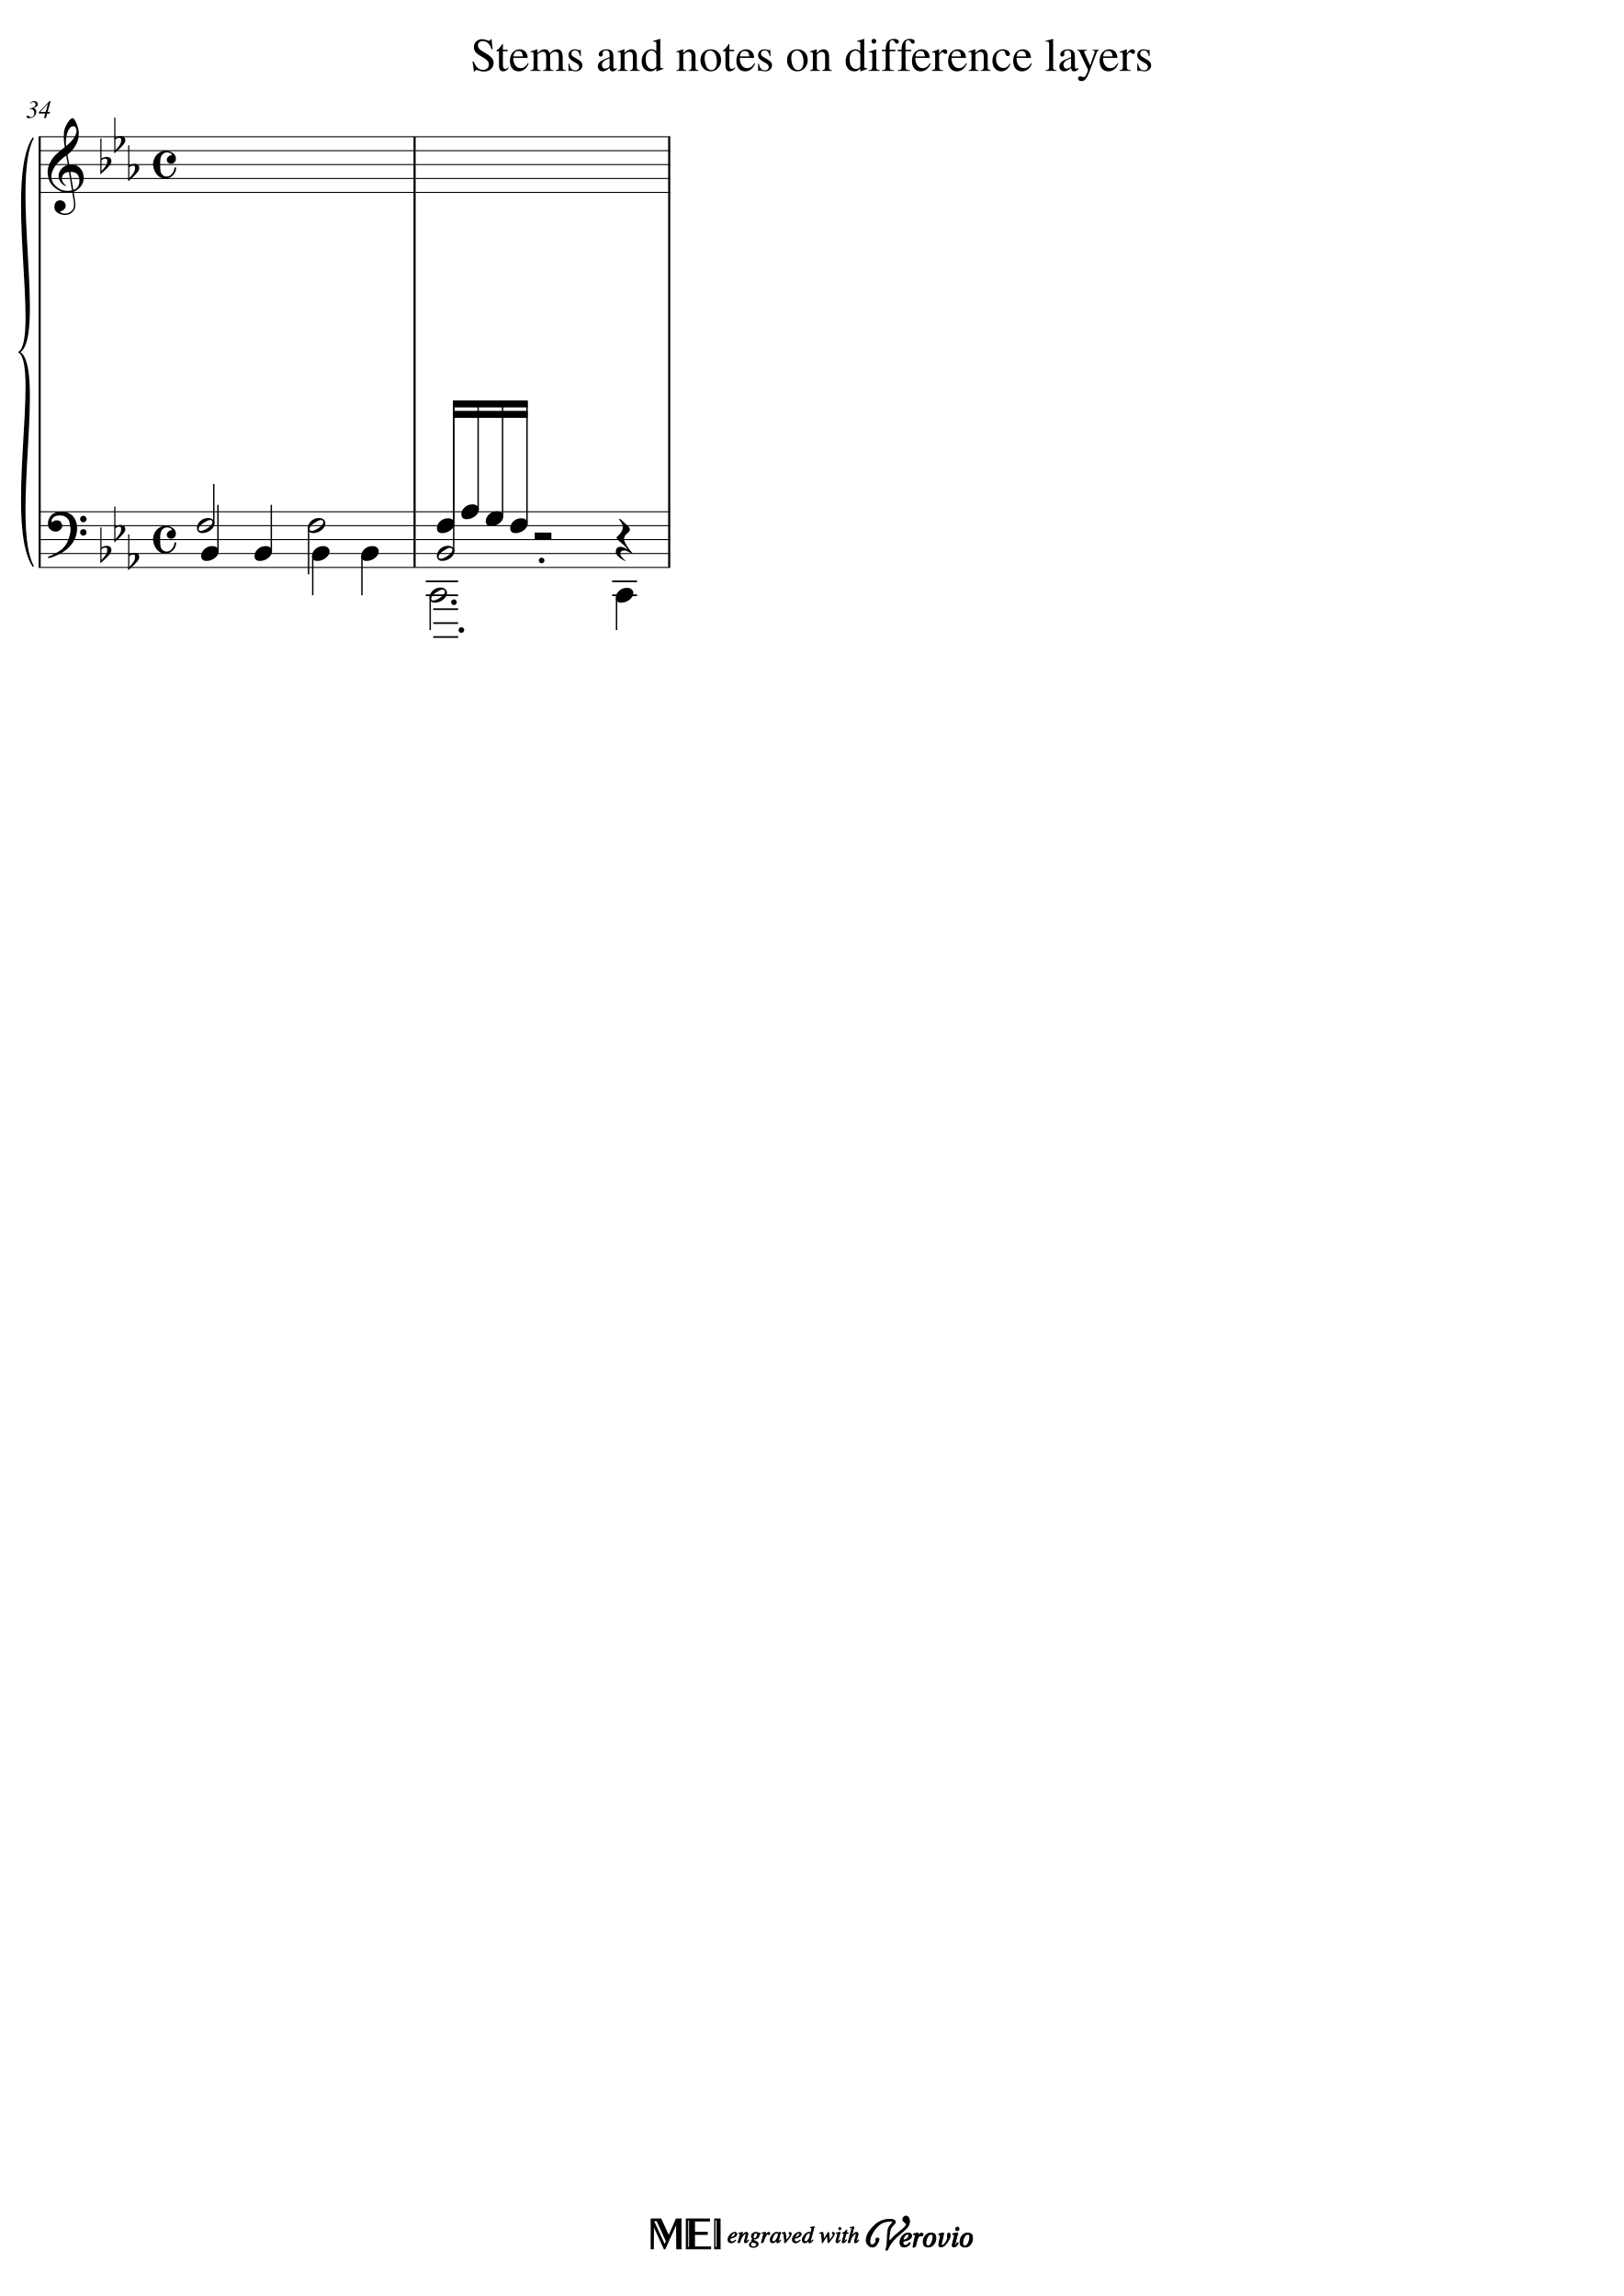
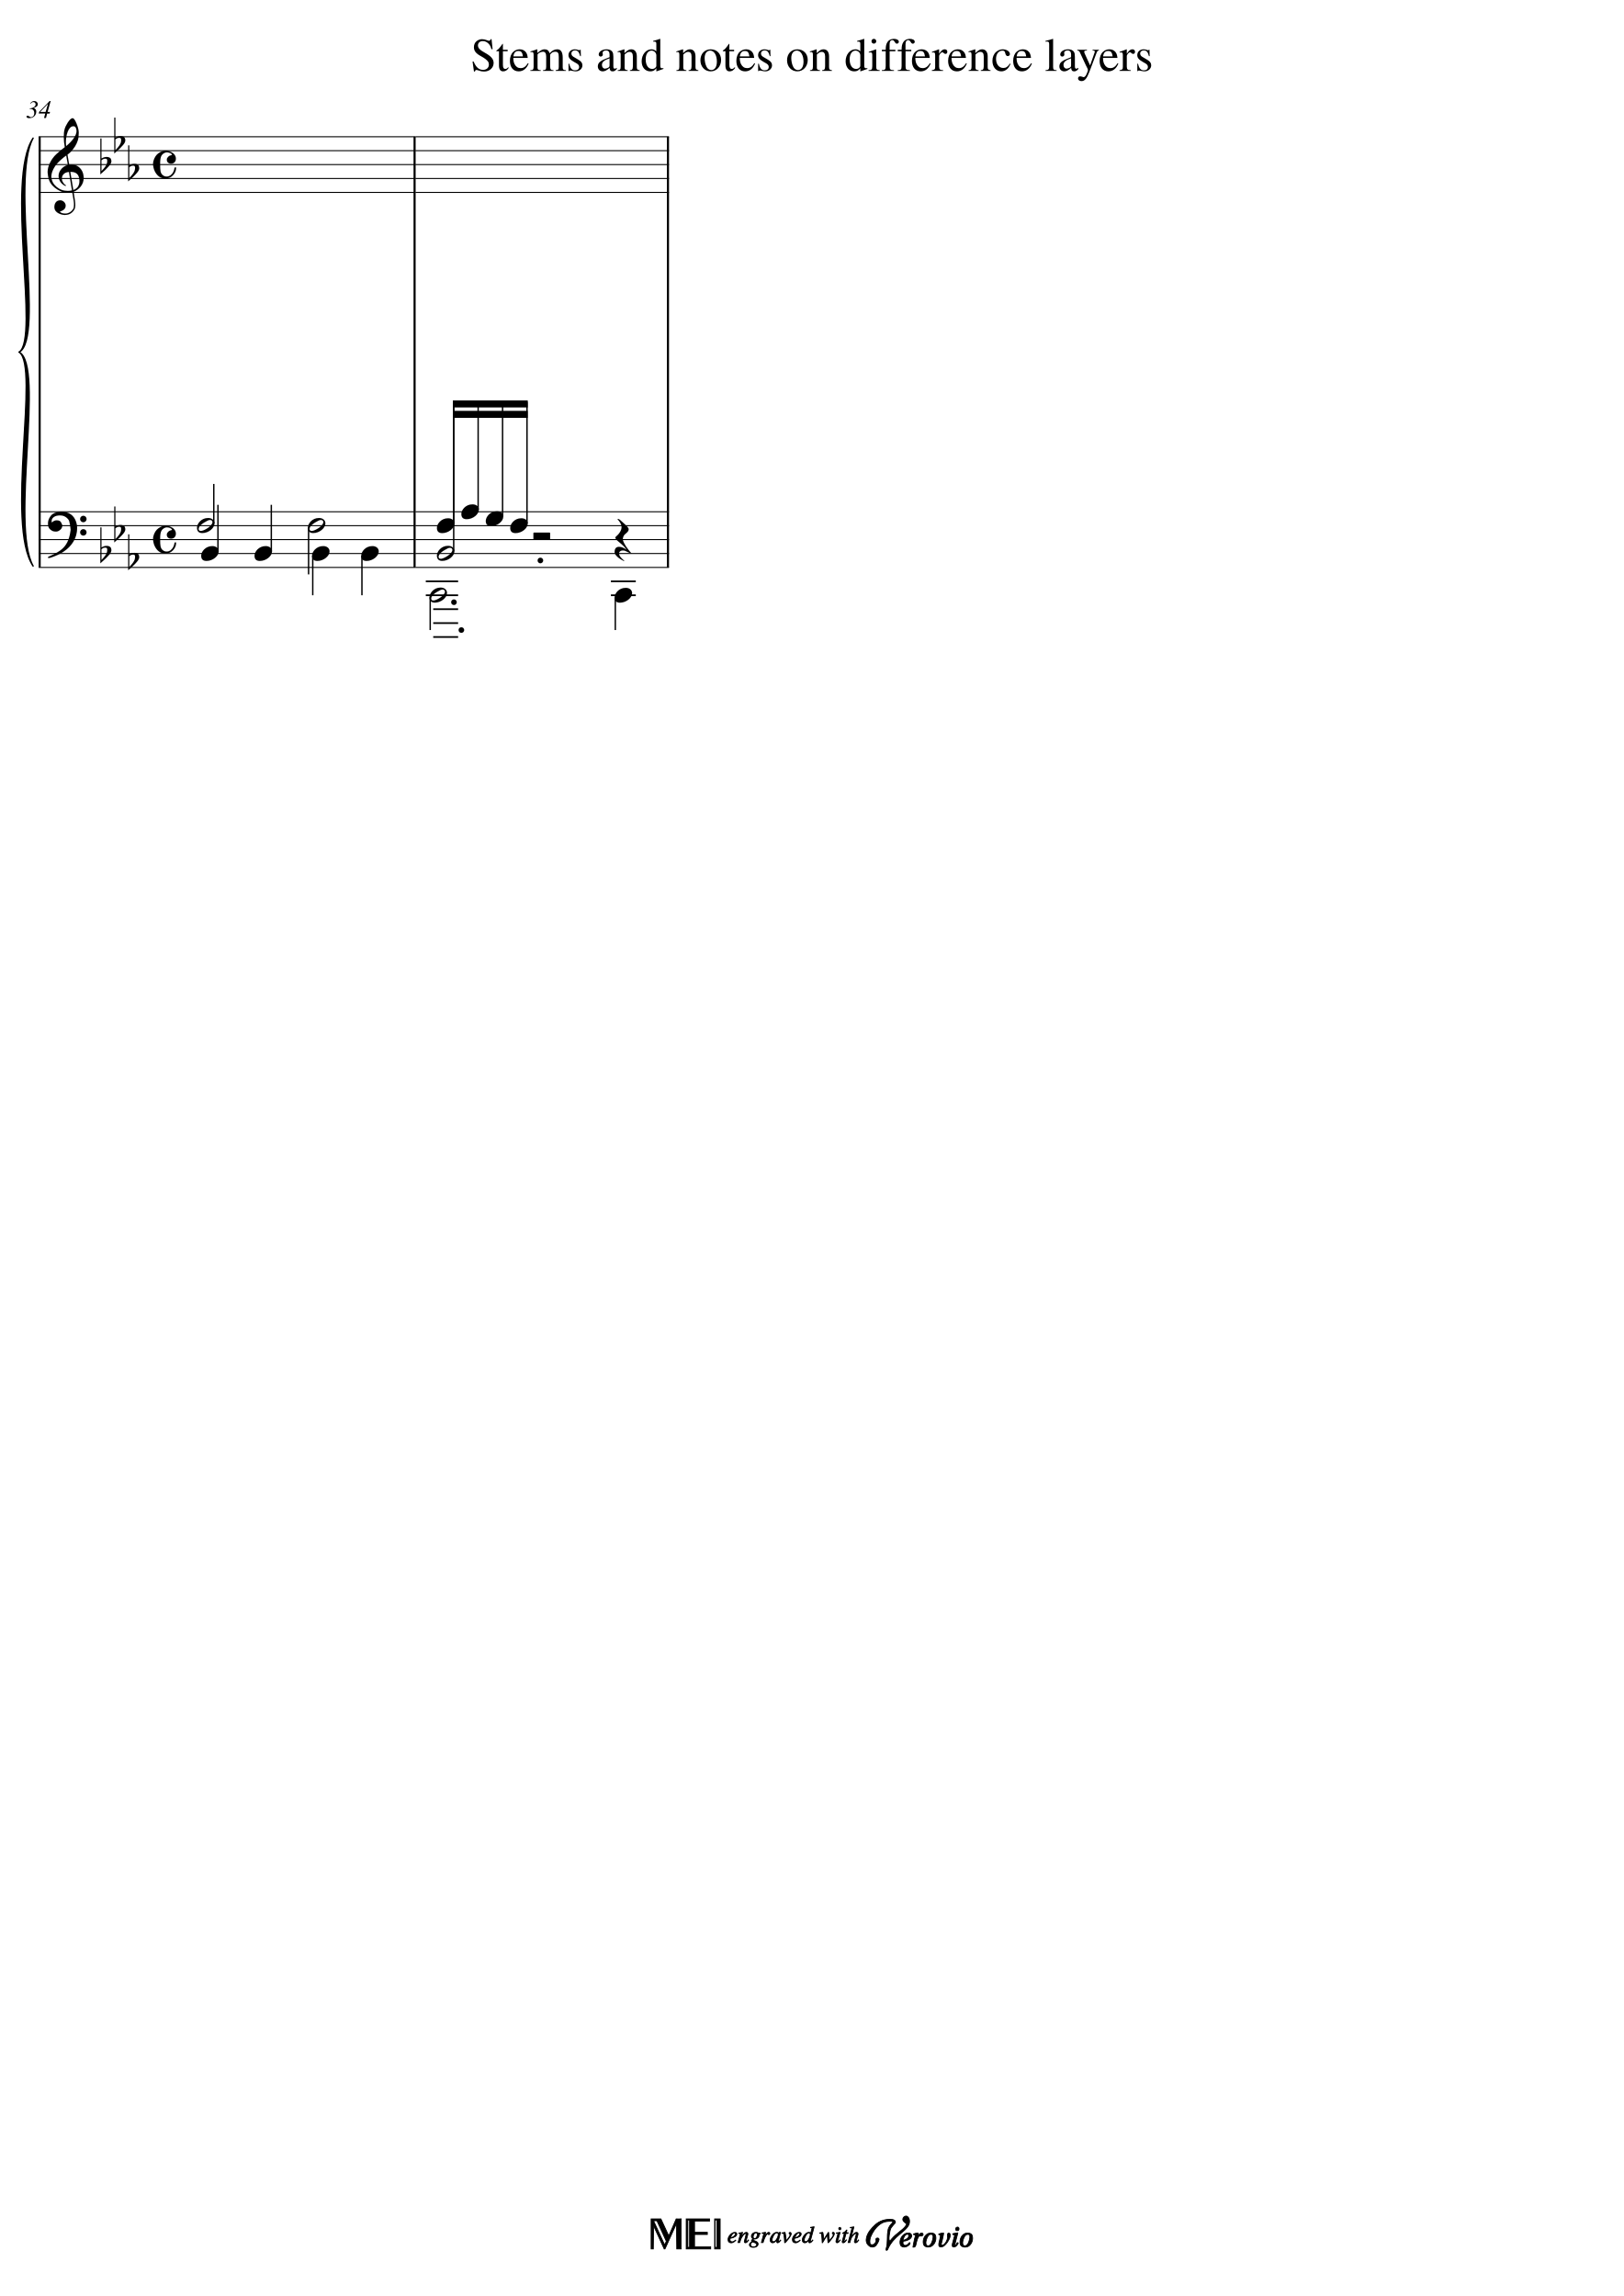
<svg xmlns="http://www.w3.org/2000/svg" xmlns:xlink="http://www.w3.org/1999/xlink" width="2100px" height="2970px" version="1.1" overflow="visible" id="docid">
  <defs>
    <g id="E050-docid">
      <path transform="scale(1,-1)" d="M441 -245c-23 -4 -48 -6 -76 -6c-59 0 -102 7 -130 20c-88 42 -150 93 -187 154c-26 44 -43 103 -48 176c0 6 -1 13 -1 19c0 54 15 111 45 170c29 57 65 106 110 148s96 85 153 127c-3 16 -8 46 -13 92c-4 43 -5 73 -5 89c0 117 16 172 69 257c34 54 64 82 89 82 c21 0 43 -30 69 -92s39 -115 41 -159v-15c0 -109 -21 -162 -67 -241c-13 -20 -63 -90 -98 -118c-13 -9 -25 -19 -37 -29l31 -181c8 1 18 2 28 2c58 0 102 -12 133 -35c59 -43 92 -104 98 -184c1 -7 1 -15 1 -22c0 -123 -87 -209 -181 -248c8 -57 17 -110 25 -162 c5 -31 6 -58 6 -80c0 -30 -5 -53 -14 -70c-35 -64 -88 -99 -158 -103c-5 0 -11 -1 -16 -1c-37 0 -72 10 -108 27c-50 24 -77 59 -80 105v11c0 29 7 55 20 76c18 28 45 42 79 44h6c49 0 93 -42 97 -87v-9c0 -51 -34 -86 -105 -106c17 -24 51 -36 102 -36c62 0 116 43 140 85 c9 16 13 41 13 74c0 20 -1 42 -5 67c-8 53 -18 106 -26 159zM461 939c-95 0 -135 -175 -135 -286c0 -24 2 -48 5 -71c50 39 92 82 127 128c40 53 60 100 60 140v8c-4 53 -22 81 -55 81h-2zM406 119l54 -326c73 25 110 78 110 161c0 7 0 15 -1 23c-7 95 -57 142 -151 142h-12 zM382 117c-72 -2 -128 -47 -128 -120v-7c2 -46 43 -99 75 -115c-3 -2 -7 -5 -10 -10c-70 33 -116 88 -123 172v11c0 68 44 126 88 159c23 17 49 29 78 36l-29 170c-21 -13 -52 -37 -92 -73c-50 -44 -86 -84 -109 -119c-45 -69 -67 -130 -67 -182v-13c5 -68 35 -127 93 -176 s125 -73 203 -73c25 0 50 3 75 9c-19 111 -36 221 -54 331z" />
    </g>
    <g id="E260-docid">
      <path transform="scale(1,-1)" d="M20 110c32 16 54 27 93 27c26 0 35 -3 54 -13c13 -7 24 -20 27 -38l4 -25c0 -28 -16 -57 -45 -89c-23 -25 -39 -44 -65 -68l-88 -79v644h20v-359zM90 106c-32 0 -48 -10 -70 -29v-194c31 31 54 59 71 84c21 32 32 59 32 84c0 9 1 16 1 20c0 14 -3 21 -11 30l-8 3z" />
    </g>
    <g id="E08A-docid">
      <path transform="scale(1,-1)" d="M340 179c-9 24 -56 41 -89 41c-46 0 -81 -28 -100 -58c-17 -28 -25 -78 -25 -150c0 -65 2 -111 8 -135c8 -31 18 -49 40 -67c20 -17 43 -25 70 -25c54 0 92 36 115 75c14 25 23 54 28 88h27c0 -63 -24 -105 -58 -141c-35 -38 -82 -56 -140 -56c-45 0 -83 13 -115 39 c-57 45 -101 130 -101 226c0 59 33 127 68 163c36 37 97 72 160 72c36 0 93 -21 121 -40c11 -8 23 -17 33 -30c19 -23 27 -48 27 -76c0 -51 -35 -88 -86 -88c-43 0 -76 27 -76 68c0 26 7 35 21 51c15 17 32 27 58 32c7 2 14 7 14 11z" />
    </g>
    <g id="E062-docid">
      <path transform="scale(1,-1)" d="M582 -120c0 32 26 58 58 58s58 -26 58 -58s-26 -58 -58 -58s-58 26 -58 58zM582 120c0 32 26 58 58 58s58 -26 58 -58s-26 -58 -58 -58s-58 26 -58 58zM158 96c51 0 73 -14 88 -49l16 -39c0 -17 -2 -30 -7 -40c-3 -11 -10 -21 -19 -31c-17 -18 -49 -43 -84 -43 c-55 0 -77 13 -112 44c-24 21 -35 55 -35 100c0 46 14 81 32 112c30 52 71 79 137 93l36 6l26 2c154 0 235 -68 274 -182c11 -32 18 -68 18 -107c0 -103 -26 -182 -68 -250c-89 -145 -234 -230 -412 -288l-30 -5c-9 0 -14 3 -14 8c3 10 5 11 10 16c35 15 70 30 96 44l78 43 c96 57 162 136 197 258c9 33 17 60 22 100c3 22 5 35 6 39c-7 69 -16 115 -23 140s-4 22 -16 40c-8 12 -19 23 -31 34c-24 21 -62 44 -118 44c-48 0 -84 -8 -113 -28c-28 -19 -42 -44 -42 -73v-16c2 -5 3 -9 4 -11c24 22 52 39 84 39z" />
    </g>
    <g id="E0A4-docid">
      <path transform="scale(1,-1)" d="M0 -39c0 68 73 172 200 172c66 0 114 -37 114 -95c0 -84 -106 -171 -218 -171c-64 0 -96 30 -96 94z" />
    </g>
    <g id="E0A3-docid">
      <path transform="scale(1,-1)" d="M278 64c0 22 -17 39 -43 39c-12 0 -26 -3 -41 -10c-85 -43 -165 -94 -165 -156c5 -25 15 -32 49 -32c67 11 200 95 200 159zM0 -36c0 68 73 174 200 174c66 0 114 -39 114 -97c0 -84 -106 -173 -218 -173c-64 0 -96 32 -96 96z" />
    </g>
    <g id="E4E5-docid">
      <path transform="scale(1,-1)" d="M107 292c-13 24 -30 49 -52 71c-1 1 0 2 0 3l-2 2c3 3 4 4 6 4c12 0 26 -7 40 -20s44 -40 89 -81c26 -24 28 -29 46 -47c4 -4 8 -9 10 -14c6 -8 8 -16 8 -27c0 -19 -12 -40 -36 -61c-28 -23 -49 -38 -61 -73c-4 -11 -7 -27 -10 -50c13 -43 34 -83 59 -121 c31 -47 59 -79 101 -129c-8 0 -26 7 -54 20l-62 29l-21 6l-23 1c-25 0 -45 -10 -60 -30l-4 -14l-1 -12c0 -33 20 -56 39 -78c8 -9 17 -18 26 -26c17 -15 27 -24 28 -30l-3 -3c-11 5 -19 10 -25 15c-9 3 -37 21 -45 26c-24 14 -45 32 -63 51c-19 21 -37 44 -37 71 c0 63 27 95 80 95c41 0 86 -18 136 -52c-19 26 -37 48 -55 66c-23 23 -48 44 -73 65c-28 23 -47 40 -58 53s-17 26 -18 39c75 64 113 125 113 183c0 27 -7 48 -18 68z" />
    </g>
    <g id="E4E4-docid">
      <path transform="scale(1,-1)" d="M0 10v105c0 9 1 10 10 10h280c9 0 10 -1 10 -10v-105c0 -9 -1 -10 -10 -10h-280c-9 0 -10 1 -10 10z" />
    </g>
  </defs>
  <style type="text/css">#docid g.ending, #docid g.fing, #docid g.reh, #docid g.tempo {font-weight:bold;}#docid g.dir, #docid g.dynam, #docid g.mNum {font-style:italic;}#docid g.label {font-weight:normal;}#docid ellipse, #docid path, #docid polygon, #docid polyline, #docid rect {stroke:currentColor}</style>
  <svg class="definition-scale" color="black" font-family="Times, serif" viewBox="0 0 21000 29700">
    <g class="page-margin" transform="translate(500, 500)">
      <g id="iJ6YNS9" class="mdiv pageMilestone" />
      <g id="j6ERYJ7" class="score pageMilestone" />
      <g id="kB6MVN3" class="system">
        <path d="M13 1269 L13 6840" stroke-width="27" />
        <g id="s1KZTM6F" class="grpSym">
          <path d="M-72,6822 C-432,6282 18,4235 -252,4055 C81,4235 -369,6282 -72,6822" stroke-width="18" stroke-linecap="round" stroke-linejoin="round" />
          <path d="M-72,1287 C-369,1827 81,3875 -252,4055 C18,3875 -432,1827 -72,1287" stroke-width="18" stroke-linecap="round" stroke-linejoin="round" />
        </g>
        <g id="k1R5MD6A" class="section systemMilestone" />
        <g id="b4Y5DFV" class="measure">
          <g id="d17EWFLB" class="mNum autogenerated">
            <text y="1026" text-anchor="middle" font-size="0px">
              <tspan id="eZWEOI5" class="text">
                <tspan font-size="324px">34</tspan>
              </tspan>
            </text>
          </g>
          <g id="cNFAQML" class="staff">
            <path d="M0 1269 L4875 1269" stroke-width="13" />
            <path d="M0 1449 L4875 1449" stroke-width="13" />
            <path d="M0 1629 L4875 1629" stroke-width="13" />
            <path d="M0 1809 L4875 1809" stroke-width="13" />
            <path d="M0 1989 L4875 1989" stroke-width="13" />
            <g id="pTR47U0" class="clef">
              <use xlink:href="#E050-docid" transform="translate(117, 1809) scale(0.72, 0.72)" />
            </g>
            <g id="r1UFW2XL" class="keySig">
              <g id="t1PID87W" class="keyAccid">
                <use xlink:href="#E260-docid" transform="translate(798, 1629) scale(0.72, 0.72)" />
              </g>
              <g id="vNKLWWH" class="keyAccid">
                <use xlink:href="#E260-docid" transform="translate(978, 1359) scale(0.72, 0.72)" />
              </g>
              <g id="x8M3J2P" class="keyAccid">
                <use xlink:href="#E260-docid" transform="translate(1158, 1719) scale(0.72, 0.72)" />
              </g>
            </g>
            <g id="zM25DSY" class="meterSig">
              <use xlink:href="#E08A-docid" transform="translate(1480, 1629) scale(0.72, 0.72)" />
            </g>
            <g id="d1RIF43L" class="layer">
              <g id="e36A7UB" class="space" />
            </g>
          </g>
          <g id="fW4SW7P" class="staff">
            <path d="M0 6120 L4875 6120" stroke-width="13" />
            <path d="M0 6300 L4875 6300" stroke-width="13" />
            <path d="M0 6480 L4875 6480" stroke-width="13" />
            <path d="M0 6660 L4875 6660" stroke-width="13" />
            <path d="M0 6840 L4875 6840" stroke-width="13" />
            <g id="bOMGUX5" class="clef">
              <use xlink:href="#E062-docid" transform="translate(117, 6300) scale(0.72, 0.72)" />
            </g>
            <g id="d1UYYZY1" class="keySig">
              <g id="f1R3A9AN" class="keyAccid">
                <use xlink:href="#E260-docid" transform="translate(798, 6660) scale(0.72, 0.72)" />
              </g>
              <g id="hE53RPH" class="keyAccid">
                <use xlink:href="#E260-docid" transform="translate(978, 6390) scale(0.72, 0.72)" />
              </g>
              <g id="j1KAM1L2" class="keyAccid">
                <use xlink:href="#E260-docid" transform="translate(1158, 6750) scale(0.72, 0.72)" />
              </g>
            </g>
            <g id="lX7X2E8" class="meterSig">
              <use xlink:href="#E08A-docid" transform="translate(1480, 6480) scale(0.72, 0.72)" />
            </g>
            <g id="g17JWEWV" class="layer">
              <g id="h11BYRB0" class="note">
                <g class="notehead">
                  <use xlink:href="#E0A4-docid" transform="translate(2102, 6660) scale(0.72, 0.72)" />
                </g>
                <g id="nDW87ZK" class="stem">
                  <path d="M2319 6632 L2319 6030" stroke-width="18" />
                </g>
                <g id="iEPNT2P" class="accid" />
              </g>
              <g id="j180F7IU" class="note">
                <g class="notehead">
                  <use xlink:href="#E0A4-docid" transform="translate(2792, 6660) scale(0.72, 0.72)" />
                </g>
                <g id="o1QUDUF9" class="stem">
                  <path d="M3009 6632 L3009 6030" stroke-width="18" />
                </g>
                <g id="k1JVOWO3" class="accid" />
              </g>
              <g id="l168SLSU" class="note">
                <g class="notehead">
                  <use xlink:href="#E0A3-docid" transform="translate(3482, 6300) scale(0.72, 0.72)" />
                </g>
                <g id="p1YCXJ73" class="stem">
                  <path d="M3491 6325 L3491 6930" stroke-width="18" />
                </g>
              </g>
            </g>
            <g id="m1I1R6XU" class="layer">
              <g id="n3L1BSY" class="note">
                <g class="notehead">
                  <use xlink:href="#E0A3-docid" transform="translate(2048, 6300) scale(0.72, 0.72)" />
                </g>
                <g id="q1XPOA9B" class="stem">
                  <path d="M2265 6272 L2265 5760" stroke-width="18" />
                </g>
              </g>
              <g id="oYFJ0C6" class="note">
                <g class="notehead">
                  <use xlink:href="#E0A4-docid" transform="translate(3536, 6660) scale(0.72, 0.72)" />
                </g>
                <g id="rG2INEF" class="stem">
                  <path d="M3545 6688 L3545 7200" stroke-width="18" />
                </g>
                <g id="p6KLLMO" class="accid" />
              </g>
              <g id="q4CA8UL" class="note">
                <g class="notehead">
                  <use xlink:href="#E0A4-docid" transform="translate(4172, 6660) scale(0.72, 0.72)" />
                </g>
                <g id="sDC845L" class="stem">
                  <path d="M4181 6688 L4181 7200" stroke-width="18" />
                </g>
                <g id="r10DL3CR" class="accid" />
              </g>
            </g>
          </g>
          <g id="a12WP67W" class="barLine">
            <path d="M4862 1269 L4862 1989" stroke-width="27" />
            <path d="M4862 6120 L4862 6840" stroke-width="27" />
            <path d="M4862 1989 L4862 6120" stroke-width="27" />
          </g>
        </g>
        <g id="i123OHXR" class="measure">
          <g id="jQFEFEK" class="staff">
-             <path d="M4875 1269 L8168 1269" stroke-width="13" />
-             <path d="M4875 1449 L8168 1449" stroke-width="13" />
-             <path d="M4875 1629 L8168 1629" stroke-width="13" />
-             <path d="M4875 1809 L8168 1809" stroke-width="13" />
-             <path d="M4875 1989 L8168 1989" stroke-width="13" />
+             <path d="M4875 1269 L8152 1269" stroke-width="13" />
+             <path d="M4875 1449 L8152 1449" stroke-width="13" />
+             <path d="M4875 1629 L8152 1629" stroke-width="13" />
+             <path d="M4875 1809 L8152 1809" stroke-width="13" />
+             <path d="M4875 1989 L8152 1989" stroke-width="13" />
            <g id="kOVASEE" class="layer">
              <g id="l1I7OPR1" class="note">
                <g class="notehead">
                  <use xlink:href="#E0A3-docid" transform="translate(5151, 6660) scale(0.72, 0.72)" />
                </g>
                <g id="u1N7W5D7" class="dots">
                  <ellipse cx="5467" cy="7650" rx="36" ry="36" />
                </g>
                <g id="t1W416P4" class="stem">
                  <path d="M5368 6632 L5368 4680" stroke-width="18" />
                </g>
                <g id="m81K135" class="accid" />
              </g>
              <g id="n2N7U24" class="rest">
-                 <use xlink:href="#E4E5-docid" transform="translate(7465, 6480) scale(0.72, 0.72)" />
+                 <use xlink:href="#E4E5-docid" transform="translate(7449, 6480) scale(0.72, 0.72)" />
              </g>
            </g>
          </g>
          <g id="o1FK4NGH" class="staff">
-             <path d="M4875 6120 L8168 6120" stroke-width="13" />
-             <path d="M4875 6300 L8168 6300" stroke-width="13" />
-             <path d="M4875 6480 L8168 6480" stroke-width="13" />
-             <path d="M4875 6660 L8168 6660" stroke-width="13" />
-             <path d="M4875 6840 L8168 6840" stroke-width="13" />
+             <path d="M4875 6120 L8152 6120" stroke-width="13" />
+             <path d="M4875 6300 L8152 6300" stroke-width="13" />
+             <path d="M4875 6480 L8152 6480" stroke-width="13" />
+             <path d="M4875 6660 L8152 6660" stroke-width="13" />
+             <path d="M4875 6840 L8152 6840" stroke-width="13" />
            <g class="ledgerLines below">
              <path d="M5007 7020 L5425 7020" stroke-width="22" />
-               <path d="M7417 7020 L7739 7020" stroke-width="22" />
+               <path d="M7401 7020 L7723 7020" stroke-width="22" />
              <path d="M5007 7200 L5425 7200" stroke-width="22" />
-               <path d="M7417 7200 L7739 7200" stroke-width="22" />
+               <path d="M7401 7200 L7723 7200" stroke-width="22" />
              <path d="M5103 7380 L5425 7380" stroke-width="22" />
              <path d="M5103 7560 L5425 7560" stroke-width="22" />
              <path d="M5103 7740 L5425 7740" stroke-width="22" />
            </g>
            <g id="p1AX0ZDE" class="layer">
              <g id="qI1DT7K" class="beam">
                <polygon points="5359,4680 6325,4680 6325,4770 5359,4770" />
                <polygon points="5359,4815 5684,4815 5684,4905 5359,4905" />
                <polygon points="5684,4815 6000,4815 6000,4905 5684,4905" />
                <polygon points="6000,4815 6325,4815 6325,4905 6000,4905" />
                <g id="rJ8GLXL" class="note">
                  <g class="notehead">
                    <use xlink:href="#E0A4-docid" transform="translate(5151, 6300) scale(0.72, 0.72)" />
                  </g>
                  <g id="vOSZ00" class="stem">
                    <path d="M5368 6272 L5368 4698" stroke-width="18" />
                  </g>
                </g>
                <g id="s1HUMGE0" class="note">
                  <g class="notehead">
                    <use xlink:href="#E0A4-docid" transform="translate(5467, 6120) scale(0.72, 0.72)" />
                  </g>
                  <g id="w1AY2QDY" class="stem">
                    <path d="M5684 6092 L5684 4698" stroke-width="18" />
                  </g>
                  <g id="t1YD0KSR" class="accid" />
                </g>
                <g id="u1XWY667" class="note">
                  <g class="notehead">
                    <use xlink:href="#E0A4-docid" transform="translate(5783, 6210) scale(0.72, 0.72)" />
                  </g>
                  <g id="xSD1YHA" class="stem">
                    <path d="M6000 6182 L6000 4698" stroke-width="18" />
                  </g>
                </g>
                <g id="vE1WURA" class="note">
                  <g class="notehead">
                    <use xlink:href="#E0A4-docid" transform="translate(6099, 6300) scale(0.72, 0.72)" />
                  </g>
                  <g id="y17DXS56" class="stem">
                    <path d="M6316 6272 L6316 4698" stroke-width="18" />
                  </g>
                </g>
              </g>
              <g id="wK8FJ60" class="rest">
-                 <use xlink:href="#E4E4-docid" transform="translate(6415, 6480) scale(0.72, 0.72)" />
+                 <use xlink:href="#E4E4-docid" transform="translate(6399, 6480) scale(0.72, 0.72)" />
                <g id="z126H5TI" class="dots">
-                   <ellipse cx="6505" cy="6750" rx="36" ry="36" />
+                   <ellipse cx="6489" cy="6750" rx="36" ry="36" />
                </g>
                <g class="ledgerLines" />
              </g>
            </g>
            <g id="x1AFQIG0" class="layer">
              <g id="y1K98ZB7" class="note">
                <g class="notehead">
                  <use xlink:href="#E0A3-docid" transform="translate(5055, 7200) scale(0.72, 0.72)" />
                </g>
                <g id="b5BYNI2" class="dots">
                  <ellipse cx="5371" cy="7290" rx="36" ry="36" />
                </g>
                <g id="a1YELUCK" class="stem">
                  <path d="M5064 7225 L5064 7650" stroke-width="18" />
                </g>
              </g>
              <g id="z1M5W8JL" class="note">
                <g class="notehead">
-                   <use xlink:href="#E0A4-docid" transform="translate(7465, 7200) scale(0.72, 0.72)" />
+                   <use xlink:href="#E0A4-docid" transform="translate(7449, 7200) scale(0.72, 0.72)" />
                </g>
                <g id="cI6BH23" class="stem">
-                   <path d="M7474 7228 L7474 7650" stroke-width="18" />
+                   <path d="M7458 7228 L7458 7650" stroke-width="18" />
                </g>
              </g>
            </g>
          </g>
          <g id="h1WRIV4E" class="barLine">
-             <path d="M8155 1269 L8155 1989" stroke-width="27" />
-             <path d="M8155 6120 L8155 6840" stroke-width="27" />
-             <path d="M8155 1989 L8155 6120" stroke-width="27" />
+             <path d="M8139 1269 L8139 1989" stroke-width="27" />
+             <path d="M8139 6120 L8139 6840" stroke-width="27" />
+             <path d="M8139 1989 L8139 6120" stroke-width="27" />
          </g>
        </g>
        <g id="jZZ1RF5" class="systemMilestoneEnd k1R5MD6A" />
      </g>
      <g id="k91JIAK" class="pageMilestoneEnd j6ERYJ7" />
      <g id="l1KT7QAW" class="pageMilestoneEnd iJ6YNS9" />
      <g id="s1SW5LIP" class="pgHead autogenerated">
        <text font-size="0px">
          <tspan id="tPEE0OP" class="rend" x="10000" y="417" text-anchor="middle">
            <tspan id="uL0P3Y6" class="rend">
              <tspan id="vPKGJXZ" class="text">
                <tspan font-size="607px">Stems and notes on difference layers</tspan>
              </tspan>
            </tspan>
          </tspan>
        </text>
      </g>
      <g id="mMRH0VO" class="pgFoot autogenerated">
        <g id="nYOSRMB" class="fig">
          <g class="svg" transform="translate(7750, 28099) scale(10, 10)">
            <g>
              <path fill="#000000" d="M 17.113,49.265 V 10.368 h 12.697 c 3.289,7.337 6.713,14.61 10.127,21.889 3.42,-7.485 6.256,-14.205 9.589,-21.91 2.436,0.104 4.317,0.085 6.484,-0.058 V 49.264 H 50.274 C 50.145,38.356 50.016,27.448 49.887,16.54 45.003,27.315 39.967,38.434 35.084,49.209 34.679,49.344 34.427,49.136 34.022,49.271 29.466,39.331 24.91,29.391 20.354,19.451 20.224,29.389 20.095,39.327 19.965,49.264 H 17.113 Z M 36.754,39.325 C 32.721,30.513 28.688,21.701 24.655,12.889 22.531,12.751 22.657,12.71 20.714,12.814 v 0.966 c 4.613,9.998 9.609,20.749 13.873,30.082 0.722,-1.513 1.445,-3.025 2.167,-4.538 z m 25.738,9.94 c 0,-12.966 0,-25.931 0,-38.897 10.084,0 20.169,0 30.253,0 0,0.96 0,1.921 0,2.881 -6.483,0 -12.966,0 -19.448,0 0,4.802 0,9.604 0,14.406 5.522,0 11.045,0 16.567,0 0,0.96 0,1.921 0,2.881 -5.522,0 -11.045,0 -16.567,0 0,5.282 0,10.565 0,15.847 6.963,0 13.926,0 20.889,0 0,0.96 0,1.921 0,2.881 -10.565,0 -21.129,0 -31.694,0 z m 4.322,-2.161 c 0,-11.765 0,-23.53 0,-35.295 -0.72,0 -1.441,0 -2.161,0 0,11.765 0,23.53 0,35.295 0.72,0 1.441,0 2.161,0 z m 32.414,2.161 c 0,-12.966 0,-25.931 0,-38.897 2.401,0 4.802,0 7.203,0 0,12.966 0,25.931 0,38.897 -2.401,0 -4.802,0 -7.203,0 z m 2.881,-2.161 c 0,-11.765 0,-23.53 0,-35.295 -0.72,0 -1.441,0 -2.161,0 0,11.765 0,23.53 0,35.295 0.72,0 1.441,0 2.161,0 z" />
              <path fill="#000000" d="m 346.3,6.7 c -3.1,0.5 -4.9,4.4 -2.7,6.8 1.2,1.4 2.7,2.4 4.1,3.5 -2.4,5.3 -7.7,8.3 -11.9,12.1 -3.7,2.8 -7,6.2 -9.7,9.9 -2.2,-0.8 -0.915,-7.719 -0.627,-9.5 0.288,-1.781 0.727,-6.4 2.927,-8.7 1.3,-1.9 3,-3.5 4.5,-5.2 1.2,-3.4 -3.2,-4.9 -5.8,-4.6 -7.3,-0.5 -14.6,2 -20,6.8 -5,4.6 -10,10.1 -11.5,17 -0.9,3.5 -0.2,7.5 2.8,9.9 2.5,2.8 7.4,2.9 9.8,-0.2 1.7,-2.3 3.2,-4.8 3.8,-7.6 -0.1,-2.6 -4.4,-2.3 -4.3,0.2 1.2,2.4 -0.9,4.7 -2.7,6.2 -1.7,0.9 -4.7,0.7 -4.8,-1.7 -1,-5.8 2.1,-11.3 5.2,-16.1 4,-5.8 9.8,-11.2 17.2,-11.8 1.6,0 8.1,-1.2 6.8,1.4 -2.8,2.8 -5.6,6.1 -6,10.3 -1.6,7.7 0.1,15.7 -2.3,23.2 -1.1,3.9 2,2.6 2.5,0.2 3.3,-7.4 8.9,-13.4 15.1,-18.5 4.2,-3.9 9.5,-7.1 11.9,-12.6 1.3,-3.6 1.2,-9 -2.7,-10.9 -0.504,-0.177 -1.07,-0.165 -1.6,-0.1 z m 66,14.5 c -2,0.8 -1.8,4.9 0.8,4.4 3.4,0.4 2.9,-6.2 -0.8,-4.4 z m 0.6,7.3 c -1.3,0.5 -7.6,0.5 -5.4,2.2 4,-0.3 0.7,4.5 0.6,6.7 -0.4,2.9 -2.4,5.9 -1.2,8.8 2.7,1.7 5.6,-0.8 6.8,-3.2 1.6,-1.4 -0.5,-3 -1.2,-0.9 -0.4,0.8 -2.4,3.5 -2.6,1.8 1.1,-5 2.7,-9.9 3.9,-14.9 l -0.1,-0.5 h -0.9 z m -65.1,0.2 c -6.5,1.6 -10.5,9.5 -8.2,15.7 2.1,3.4 7.4,2.9 10.1,0.4 2,-0.2 3.6,-5.3 1,-3.4 -1.4,2 -4,4.2 -6.5,2.8 -2.2,-1.9 -1.9,-5.7 1.7,-5.3 3.1,-0.9 6.9,-2.1 8.1,-5.5 0.9,-2.7 -1.6,-5.2 -4.3,-4.8 h -1.1 -0.7 z m 13.6,0 c -2.2,0 -8.5,1.8 -2.9,2.3 0.9,1.9 -1,4.9 -1.1,7.2 -0.5,2.9 -1.4,5.7 -1.7,8.7 3.7,0.7 3.8,-2.6 4.4,-5.3 0.9,-3.3 1.6,-7 4.1,-9.5 2.4,1.6 6.8,-0.7 3.7,-3.4 -2.9,-0.5 -4.8,2.4 -6.2,4.3 0,-1.2 2.4,-5 -0.2,-4.3 z m 15.8,0 c -6.4,1.3 -9.6,9.1 -7.7,14.9 1.9,4 7.7,3.9 11,1.7 4.1,-3 6,-8.9 4.4,-13.7 -1.3,-3 -4.8,-3.2 -7.6,-3 z m 17,0 c -2.3,0 -8.8,1.9 -3,2.4 0.4,2.5 -1,5.7 -1.4,8.4 -0.7,2.4 -1.8,7.5 2.1,7.2 3.8,-0.1 6.5,-3.5 8.5,-6.3 2,-3.2 4.5,-7 3.3,-10.9 -3.7,-3 -3.6,2.6 -3.1,5.1 -0.7,3.8 -2.7,7.9 -6.2,9.8 -3.6,0.6 -1,-4.3 -0.8,-6.1 0.6,-3.2 1.6,-6.3 1.9,-9.5 h -1.1 z m 30.6,0 c -6.3,1.2 -9.5,8.9 -7.8,14.7 1.5,4 7.2,4.2 10.5,2.4 4.6,-2.8 6.6,-9.3 4.8,-14.3 -1.4,-2.8 -4.8,-3 -7.5,-2.8 z m -75.4,1.7 c 2.1,1.5 0.2,4.7 -1.6,5.7 -1.1,0.4 -5.5,3.4 -4.6,0.7 0.8,-2.7 2.2,-6.2 5.3,-6.6 l 0.9,0.1 z m 30.8,0 c 2.6,1.5 1.3,5.2 0.8,7.6 -0.8,2.7 -1.9,5.9 -4.7,7.1 -5.1,0.8 -4,-5.8 -2.8,-8.8 1,-2.8 3,-6.8 6.7,-5.8 z m 47.1,-0.1 c 2.9,0.7 2,4.7 1.5,6.8 -0.7,3 -1.8,6.7 -5,8 -4.7,0.8 -4,-5.1 -3,-7.9 0.9,-3 2.7,-7.3 6.5,-6.8 z" />
              <g>
                <path d="m 116.566,37.118 q 0,-3.252 2.93,-6.299 2.9,-3.047 5.991,-3.047 1.143,0 1.816,0.527 0.674,0.527 0.674,1.567 0,2.109 -2.476,3.618 -2.461,1.494 -5.186,1.831 l -0.835,0.103 q -0.19,0.601 -0.264,0.967 -0.073,0.352 -0.073,0.894 0,1.289 0.835,2.007 0.85,0.718 2.007,0.718 1.099,0 2.329,-0.732 0.703,-0.425 2.036,-1.523 l 0.381,0.337 q -0.659,0.835 -1.89,1.714 -2.183,1.567 -4.38,1.567 -1.553,0 -2.725,-1.099 -1.172,-1.099 -1.172,-3.149 z m 3.12,-2.358 q 2.798,-0.41 4.556,-1.963 Q 126,31.229 126,29.691 q 0,-0.557 -0.264,-0.879 -0.264,-0.337 -0.776,-0.337 -0.952,0 -1.875,0.82 -0.908,0.806 -1.641,1.831 -0.776,1.201 -1.23,2.3 -0.249,0.586 -0.527,1.333 z" />
                <path d="m 129.472,41 2.534,-9.053 q 0.322,-1.143 0.366,-1.377 0.059,-0.249 0.059,-0.527 0,-0.425 -0.249,-0.659 -0.234,-0.249 -0.938,-0.249 -0.176,0 -0.352,0.029 -0.161,0.015 -0.366,0.044 v -0.498 q 0.952,-0.146 1.348,-0.22 0.41,-0.073 0.879,-0.176 l 2.622,-0.571 q 0.088,0.059 0.117,0.132 l -1.948,6.299 q 1.787,-2.739 2.988,-4.072 2.109,-2.358 3.779,-2.358 0.645,0 1.113,0.249 0.894,0.483 0.894,1.743 0,0.352 -0.073,0.732 -0.073,0.381 -0.19,0.82 l -1.919,7.017 q -0.059,0.22 -0.132,0.542 -0.073,0.308 -0.073,0.439 0,0.22 0.103,0.396 0.103,0.176 0.337,0.176 0.381,0 0.879,-0.439 0.498,-0.454 1.626,-1.919 l 0.425,0.381 q -1.201,1.626 -1.904,2.285 -1.201,1.157 -2.3,1.157 -0.498,0 -0.967,-0.322 -0.454,-0.337 -0.454,-1.201 0,-0.249 0.029,-0.527 0.044,-0.278 0.103,-0.483 l 1.846,-7.119 q 0.146,-0.586 0.19,-0.952 0.059,-0.381 0.059,-0.542 0,-0.352 -0.176,-0.601 -0.161,-0.264 -0.586,-0.264 -1.099,0 -2.769,1.992 -0.981,1.187 -1.992,2.827 -0.776,1.274 -1.23,2.49 Q 132.709,37.821 131.742,41 Z" />
                <path d="m 149.13,33.5 q 0,0.908 0.278,1.45 0.469,0.894 1.685,0.894 1.318,0 2.344,-1.67 1.04,-1.685 1.04,-3.706 0,-0.967 -0.425,-1.509 -0.425,-0.557 -1.274,-0.557 -1.641,0 -2.651,1.743 -0.996,1.743 -0.996,3.354 z m 0.513,13.066 q 1.743,0 2.886,-0.835 1.157,-0.835 1.157,-1.992 0,-0.879 -0.601,-1.479 -0.322,-0.322 -1.04,-0.688 -0.601,-0.293 -2.036,-0.835 -1.421,-0.557 -1.641,-0.557 -0.381,0 -1.479,1.011 -1.099,1.025 -1.099,2.314 0,1.948 1.685,2.681 0.879,0.381 2.168,0.381 z m -5.479,-2.681 q 0,-1.099 0.835,-2.095 0.85,-0.981 2.681,-1.963 -0.366,-0.234 -0.601,-0.483 -0.234,-0.264 -0.234,-0.688 0,-0.601 0.835,-1.377 0.469,-0.439 1.523,-1.157 -0.938,-0.352 -1.611,-0.996 -0.82,-0.864 -0.82,-2.241 0,-2.212 1.729,-3.677 1.729,-1.465 4.277,-1.465 1.333,0 2.256,0.425 0.923,0.41 1.084,0.688 h 1.978 v 1.172 h -1.494 q 0.088,0.322 0.132,0.586 0.044,0.264 0.044,0.747 0,2.373 -1.846,3.735 -1.831,1.362 -3.955,1.362 -0.22,0 -0.41,-0.015 -0.19,-0.029 -0.469,-0.088 -0.22,0 -0.601,0.425 -0.396,0.425 -0.396,0.762 0,0.498 3.223,1.699 3.208,1.216 3.208,3.56 0,1.758 -1.611,3.076 -1.611,1.333 -4.863,1.333 -2.256,0 -3.574,-0.967 -1.318,-0.967 -1.318,-2.358 z" />
                <path d="m 165.038,27.67 q 0.132,0 0.176,0.088 0.059,0.073 0.059,0.176 -0.015,0.146 -0.029,0.22 l -1.465,5.669 0.322,-0.63 q 1.055,-2.065 2.461,-3.765 1.421,-1.714 2.695,-1.714 0.688,0 1.055,0.454 0.381,0.454 0.381,1.04 0,0.659 -0.381,1.099 -0.366,0.425 -1.025,0.425 -0.454,0 -0.688,-0.176 -0.234,-0.176 -0.366,-0.41 l -0.176,-0.322 q -0.059,-0.088 -0.146,-0.132 -0.073,-0.059 -0.19,-0.059 -0.571,0 -1.655,1.597 -1.069,1.597 -1.919,3.457 -0.513,1.128 -1.143,2.988 Q 162.606,38.847 161.947,41 h -2.256 l 2.432,-8.818 q 0.205,-0.762 0.322,-1.362 0.132,-0.601 0.132,-0.981 0,-0.439 -0.22,-0.674 -0.22,-0.234 -0.762,-0.234 -0.176,0 -0.439,0.029 -0.264,0.029 -0.63,0.073 v -0.483 l 0.586,-0.117 q 1.143,-0.234 2.49,-0.498 1.362,-0.264 1.436,-0.264 z" />
                <path d="m 181.518,30.424 q 0,-1.055 -0.483,-1.553 -0.483,-0.498 -1.172,-0.498 -2.388,0 -4.438,3.662 -1.802,3.223 -1.802,5.552 0,1.172 0.498,1.714 0.513,0.527 1.26,0.527 2.212,0 4.263,-3.56 1.875,-3.237 1.875,-5.845 z m -1.831,-2.71 q 1.157,0 1.787,0.601 0.337,0.322 0.527,0.85 l 0.073,0.205 0.322,-1.113 q 0.059,-0.19 0.103,-0.249 0.044,-0.073 0.205,-0.088 l 1.655,-0.19 q 0.132,0 0.146,0.059 0.029,0.044 0,0.176 -0.059,0.19 -0.088,0.308 -0.029,0.103 -0.088,0.308 l -1.348,5.244 q -0.439,1.714 -0.747,2.959 -0.542,2.256 -0.542,2.578 0,0.205 0.103,0.308 0.117,0.088 0.278,0.088 0.132,0 0.278,-0.088 0.161,-0.088 0.381,-0.264 l 0.249,-0.205 q 0.117,-0.103 0.264,-0.234 0.146,-0.146 0.352,-0.352 l 0.908,-0.938 0.352,0.308 q -1.523,1.948 -2.446,2.651 -0.923,0.688 -1.758,0.688 -0.542,0 -0.85,-0.381 -0.293,-0.381 -0.293,-0.952 0,-0.527 0.19,-1.509 0.205,-0.996 0.396,-1.67 -0.264,0.439 -0.894,1.289 -0.615,0.835 -1.523,1.626 -1.069,0.952 -2.051,1.348 -0.762,0.264 -1.465,0.264 -1.187,0 -2.153,-0.967 -0.967,-0.981 -0.967,-2.769 0,-3.076 2.754,-6.416 2.842,-3.472 5.889,-3.472 z" />
                <path d="m 196.664,27.772 q 0.82,0 1.26,0.586 0.439,0.586 0.439,1.333 0,1.978 -3.911,6.929 -3.706,4.702 -4.438,4.702 -0.22,0 -0.293,-0.601 -0.044,-0.337 -0.044,-1.143 0,-0.981 -0.19,-3.325 -0.19,-2.344 -0.366,-3.472 -0.366,-2.476 -0.718,-3.193 -0.352,-0.718 -1.333,-0.718 -0.161,0 -0.381,0.015 -0.205,0.015 -0.483,0.044 v -0.381 q 0.439,-0.088 1.846,-0.396 1.406,-0.308 1.494,-0.337 l 0.483,-0.146 q 0.205,-0.059 0.322,0.234 0.117,0.278 0.293,1.055 0.557,2.549 0.835,5.024 0.176,1.538 0.352,4.556 l 0.483,-0.513 q 1.509,-1.597 3.018,-3.794 1.509,-2.197 1.509,-3.105 0,-0.454 -0.659,-1.084 -0.659,-0.645 -0.659,-1.172 0,-0.483 0.322,-0.791 0.337,-0.308 0.82,-0.308 z" />
                <path d="m 199.828,37.118 q 0,-3.252 2.93,-6.299 2.9,-3.047 5.991,-3.047 1.143,0 1.816,0.527 0.674,0.527 0.674,1.567 0,2.109 -2.476,3.618 -2.461,1.494 -5.186,1.831 l -0.835,0.103 q -0.19,0.601 -0.264,0.967 -0.073,0.352 -0.073,0.894 0,1.289 0.835,2.007 0.85,0.718 2.007,0.718 1.099,0 2.329,-0.732 0.703,-0.425 2.036,-1.523 l 0.381,0.337 q -0.659,0.835 -1.89,1.714 -2.183,1.567 -4.38,1.567 -1.553,0 -2.725,-1.099 -1.172,-1.099 -1.172,-3.149 z m 3.12,-2.358 q 2.798,-0.41 4.556,-1.963 1.758,-1.567 1.758,-3.105 0,-0.557 -0.264,-0.879 -0.264,-0.337 -0.776,-0.337 -0.952,0 -1.875,0.82 -0.908,0.806 -1.641,1.831 -0.776,1.201 -1.23,2.3 -0.249,0.586 -0.527,1.333 z" />
                <path d="m 215.238,37.602 q 0,0.894 0.41,1.567 0.41,0.659 1.392,0.659 2.095,0 4.028,-3.369 1.816,-3.164 1.816,-5.991 0,-0.894 -0.293,-1.479 -0.293,-0.586 -1.187,-0.586 -2.227,0 -4.307,3.604 -1.86,3.223 -1.86,5.596 z m 6.006,-9.888 q 1.157,0 1.641,0.557 0.278,0.322 0.439,1.099 l 1.67,-6.006 q 0.073,-0.249 0.088,-0.439 0.029,-0.205 0.029,-0.352 0,-0.571 -0.22,-0.718 -0.205,-0.146 -0.601,-0.146 -0.249,0 -0.469,0.015 -0.205,0.015 -0.557,0.044 v -0.483 q 1.655,-0.22 4.585,-0.762 l 0.132,0.146 -0.029,0.161 -2.812,10.532 -1.919,6.973 q -0.059,0.234 -0.103,0.439 -0.029,0.19 -0.029,0.352 0,0.396 0.19,0.513 0.205,0.117 0.352,0.117 0.425,0 1.201,-0.747 0.454,-0.454 1.245,-1.406 l 0.337,0.322 -0.205,0.308 q -0.542,0.806 -1.392,1.641 -1.509,1.479 -2.71,1.479 -0.396,0 -0.718,-0.176 -0.601,-0.352 -0.601,-1.26 0,-0.308 0.088,-0.981 0.088,-0.674 0.264,-1.465 -1.113,1.699 -2.446,2.783 -1.318,1.084 -2.886,1.084 -1.274,0 -2.227,-0.908 -0.952,-0.908 -0.952,-2.798 0,-3.193 2.93,-6.562 2.915,-3.354 5.684,-3.354 z" />
                <path d="m 254.13,29.53 q 0,1.23 -1.187,3.252 -0.659,1.128 -1.86,2.739 -1.23,1.655 -2.534,3.267 -2.065,2.549 -2.432,2.549 -0.161,0 -0.205,-0.132 -0.044,-0.132 -0.117,-0.894 l -0.864,-9.126 -6.079,9.961 q -0.044,0.088 -0.117,0.117 -0.059,0.029 -0.132,0.029 l -0.205,-0.044 -0.029,-0.132 -0.176,-3.618 q -0.059,-1.216 -0.176,-2.505 -0.103,-1.304 -0.205,-2.256 -0.308,-2.651 -0.659,-3.252 -0.337,-0.601 -1.26,-0.601 -0.176,0 -0.352,0.015 -0.176,0 -0.366,0.029 v -0.425 q 0.601,-0.103 1.143,-0.22 0.557,-0.117 1.216,-0.264 l 1.377,-0.352 q 0.498,0 1.011,4.175 0.278,2.285 0.498,5.2 l 5.757,-9.097 q 0.059,-0.117 0.146,-0.19 0.088,-0.088 0.205,-0.088 0.132,0 0.176,0.088 0.044,0.088 0.059,0.264 l 0.981,10.591 q 0.103,-0.132 1.626,-2.065 1.523,-1.948 1.597,-2.065 1.099,-1.582 1.465,-2.446 0.234,-0.557 0.234,-1.084 0,-0.205 -0.059,-0.381 -0.059,-0.19 -0.278,-0.396 L 251.874,29.75 q -0.19,-0.19 -0.337,-0.41 -0.132,-0.234 -0.132,-0.542 0,-0.366 0.249,-0.747 0.264,-0.381 0.938,-0.381 0.542,0 1.04,0.439 0.498,0.425 0.498,1.421 z" />
                <path d="m 261.176,24.521 q -0.601,0 -1.025,-0.469 -0.425,-0.469 -0.425,-1.128 0,-0.674 0.425,-1.143 0.425,-0.469 1.025,-0.469 0.601,0 1.025,0.469 0.439,0.469 0.439,1.143 0,0.674 -0.439,1.143 -0.425,0.454 -1.025,0.454 z m 0.352,3.208 q 0.088,0.044 0.073,0.117 l -2.959,10.459 q -0.205,0.835 -0.205,0.996 0,0.22 0.088,0.381 0.073,0.176 0.366,0.176 0.498,0 1.318,-0.864 0.483,-0.513 1.187,-1.465 l 0.381,0.322 -0.146,0.205 q -1.099,1.538 -1.816,2.212 -1.128,1.055 -2.197,1.055 -0.63,0 -1.055,-0.527 -0.41,-0.527 -0.41,-1.245 0,-0.425 0.059,-0.732 0.059,-0.322 0.22,-0.938 l 2.051,-7.529 q 0.044,-0.176 0.073,-0.322 0.029,-0.146 0.029,-0.293 0,-0.527 -0.396,-0.645 -0.381,-0.132 -1.523,-0.132 v -0.483 q 1.216,-0.146 1.743,-0.22 0.542,-0.088 1.084,-0.176 0.703,-0.117 1.333,-0.264 0.63,-0.146 0.703,-0.088 z" />
                <path d="m 264.179,40.033 q 0,-0.117 0.015,-0.264 0.015,-0.161 0.059,-0.322 l 2.754,-10.239 h -2.227 q 0,-0.396 0.059,-0.498 0.059,-0.103 0.293,-0.205 1.479,-0.63 2.285,-1.216 0.82,-0.586 2.227,-2.256 l 0.234,-0.278 q 0.044,-0.059 0.103,-0.088 0.073,-0.044 0.146,-0.044 0.146,0.029 0.205,0.059 0.044,0.103 0.044,0.19 0.015,0.073 0,0.161 l -0.835,3.193 h 2.388 l -0.176,0.981 h -2.49 l -2.637,9.858 q -0.073,0.264 0.044,0.513 0.117,0.234 0.396,0.234 0.381,0 1.069,-0.762 0.396,-0.41 1.333,-1.626 l 0.381,0.22 -0.205,0.308 q -1.26,1.89 -2.227,2.637 -0.952,0.732 -1.816,0.732 -0.747,0 -1.084,-0.396 -0.337,-0.396 -0.337,-0.894 z" />
                <path d="m 274.696,21.356 q 0.938,-0.132 1.509,-0.205 0.586,-0.088 1.011,-0.161 1.729,-0.337 1.86,-0.366 0.132,-0.029 0.205,-0.029 0.176,0.088 0.176,0.22 l -3.442,13.081 q 1.846,-2.725 3.018,-3.984 2.051,-2.168 3.765,-2.168 0.703,0 1.348,0.454 0.659,0.439 0.659,1.597 0,0.278 -0.073,0.718 -0.073,0.439 -0.176,0.776 l -1.978,7.017 q -0.088,0.293 -0.146,0.571 -0.059,0.264 -0.059,0.483 0,0.249 0.117,0.381 0.117,0.117 0.337,0.117 0.454,0 1.069,-0.63 0.381,-0.396 1.421,-1.729 l 0.381,0.352 q -1.025,1.523 -1.743,2.227 -1.274,1.245 -2.563,1.245 -0.586,0 -0.981,-0.366 -0.396,-0.366 -0.396,-1.055 0,-0.19 0.015,-0.352 0.029,-0.176 0.088,-0.381 l 2.256,-8.584 q 0.029,-0.117 0.044,-0.234 0.029,-0.132 0.029,-0.264 0,-0.366 -0.22,-0.571 -0.234,-0.205 -0.601,-0.205 -0.981,0 -2.476,1.582 -1.494,1.567 -2.52,3.208 -0.703,1.157 -1.069,2.183 Q 275.209,37.309 274.184,41 h -2.271 l 4.688,-17.769 q 0.044,-0.19 0.059,-0.322 0.015,-0.132 0.015,-0.249 0,-0.63 -0.41,-0.747 -0.41,-0.132 -1.567,-0.073 z" />
              </g>
            </g>
          </g>
        </g>
      </g>
    </g>
  </svg>
</svg>
